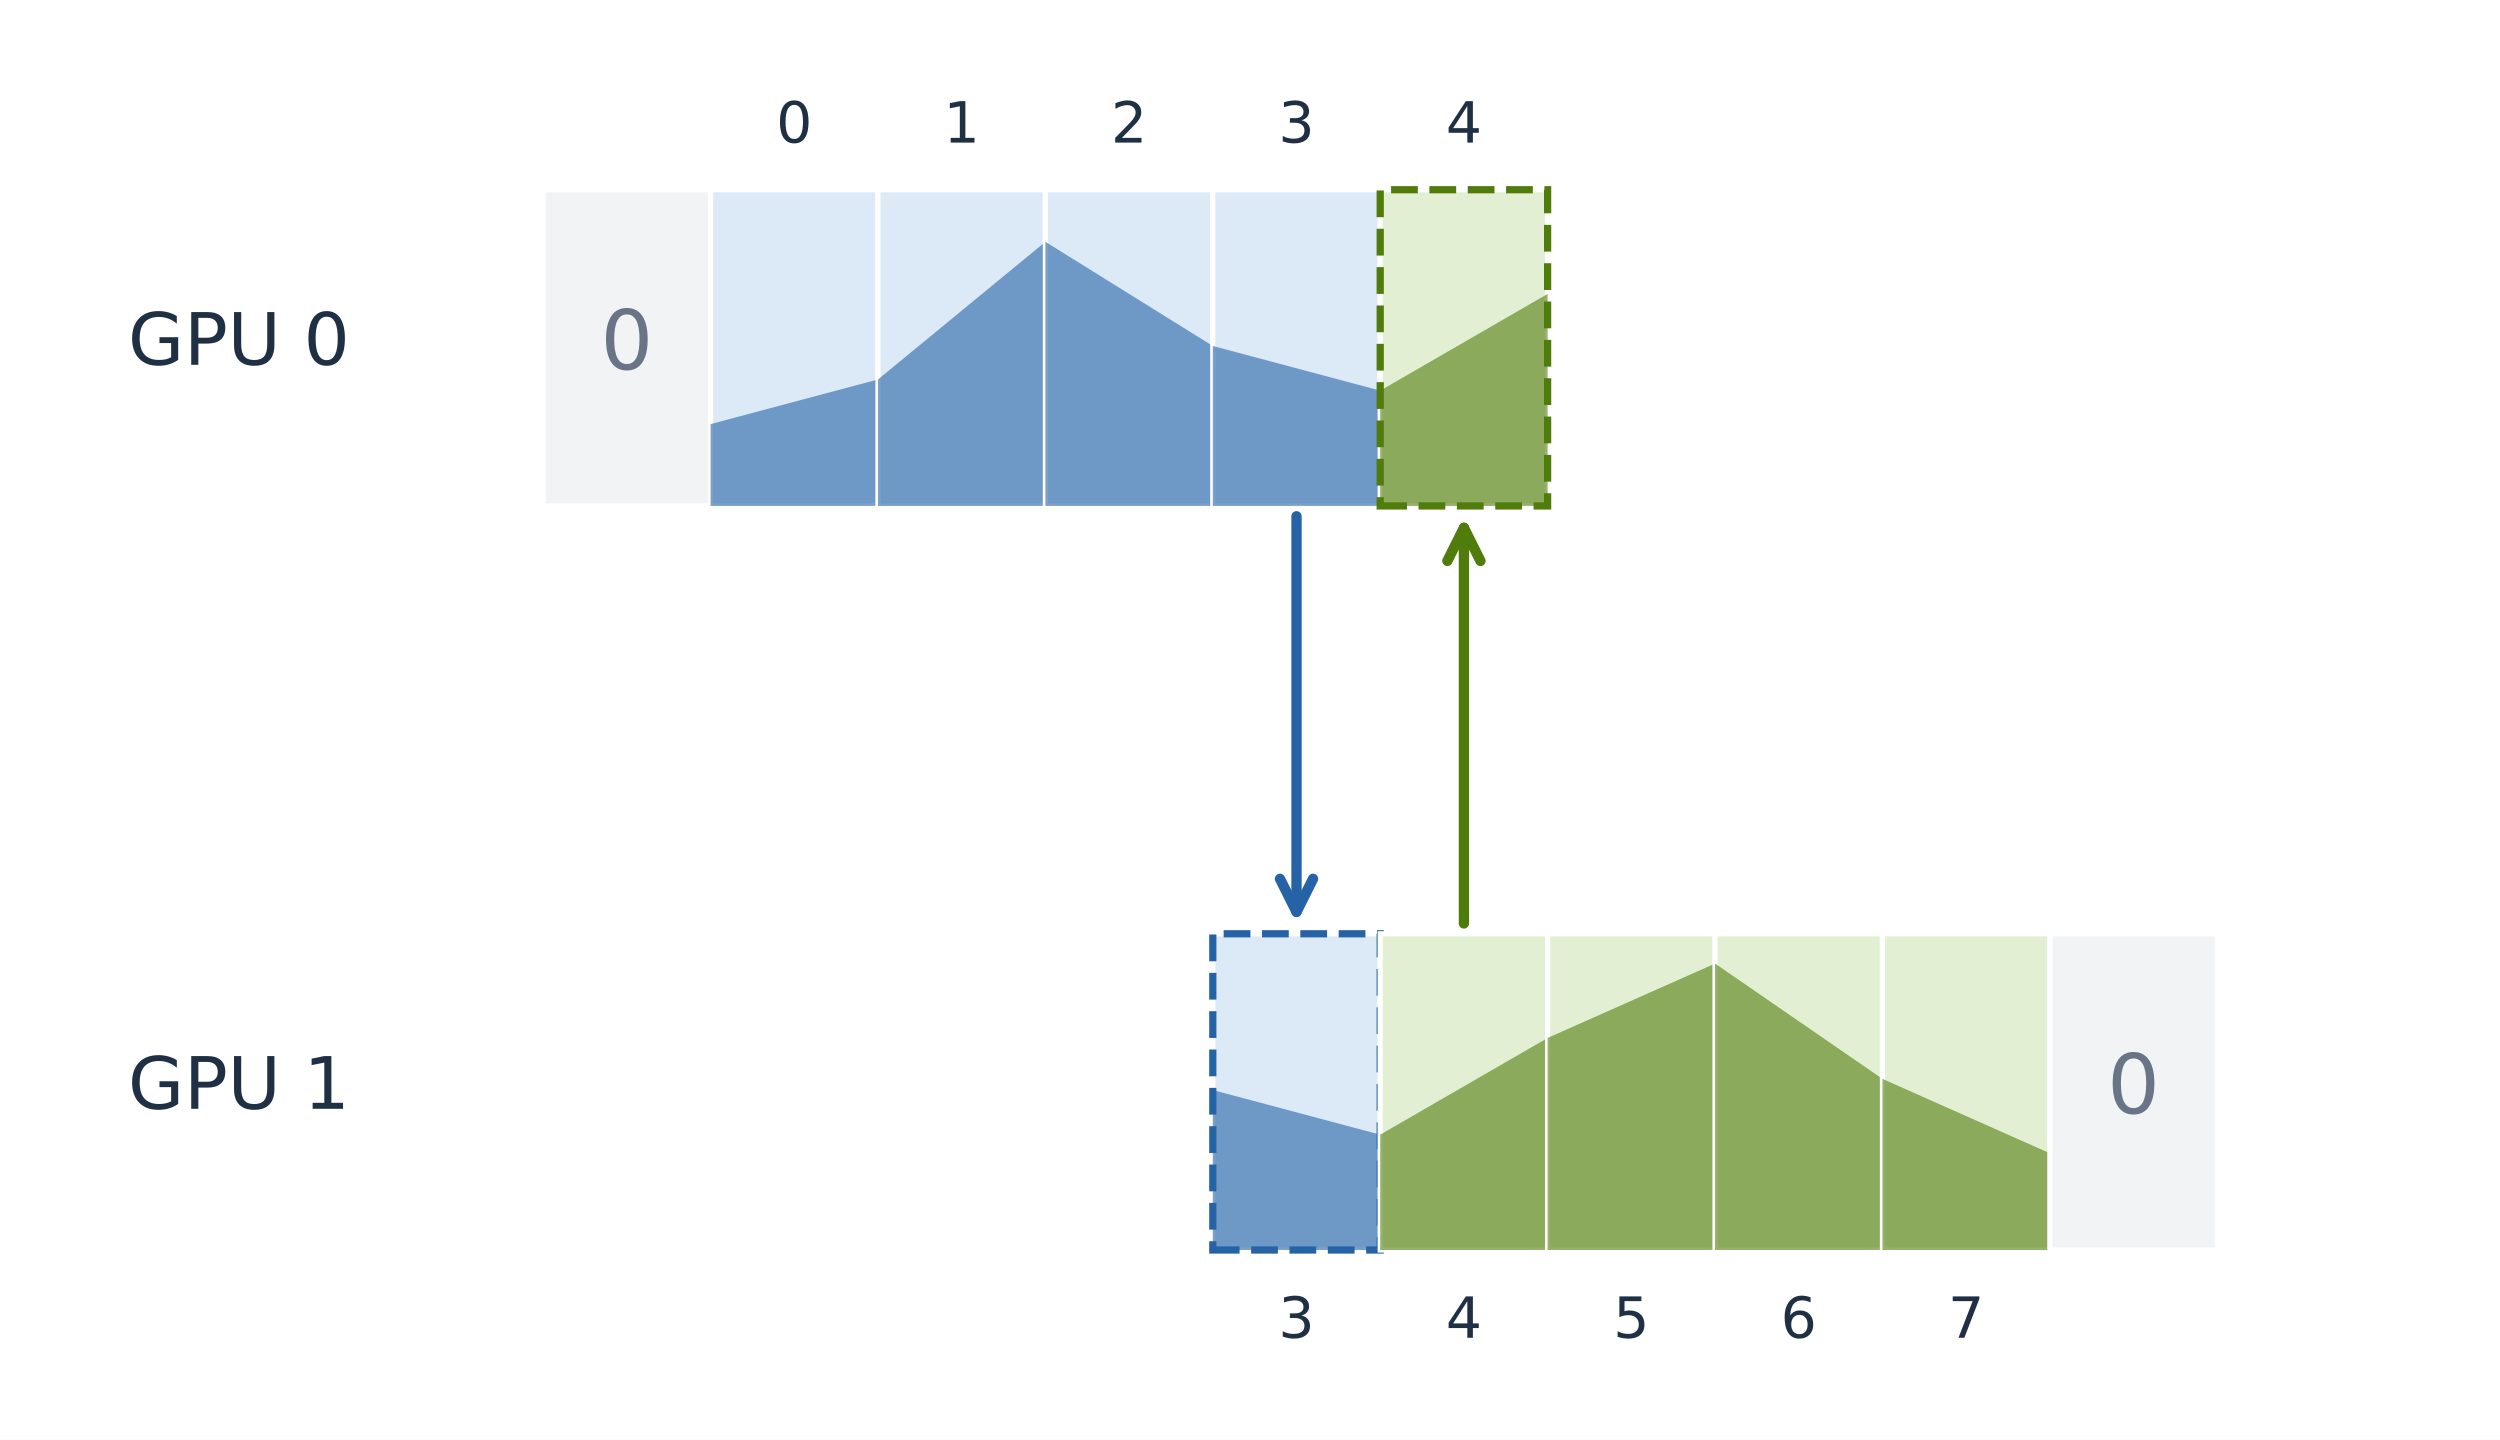
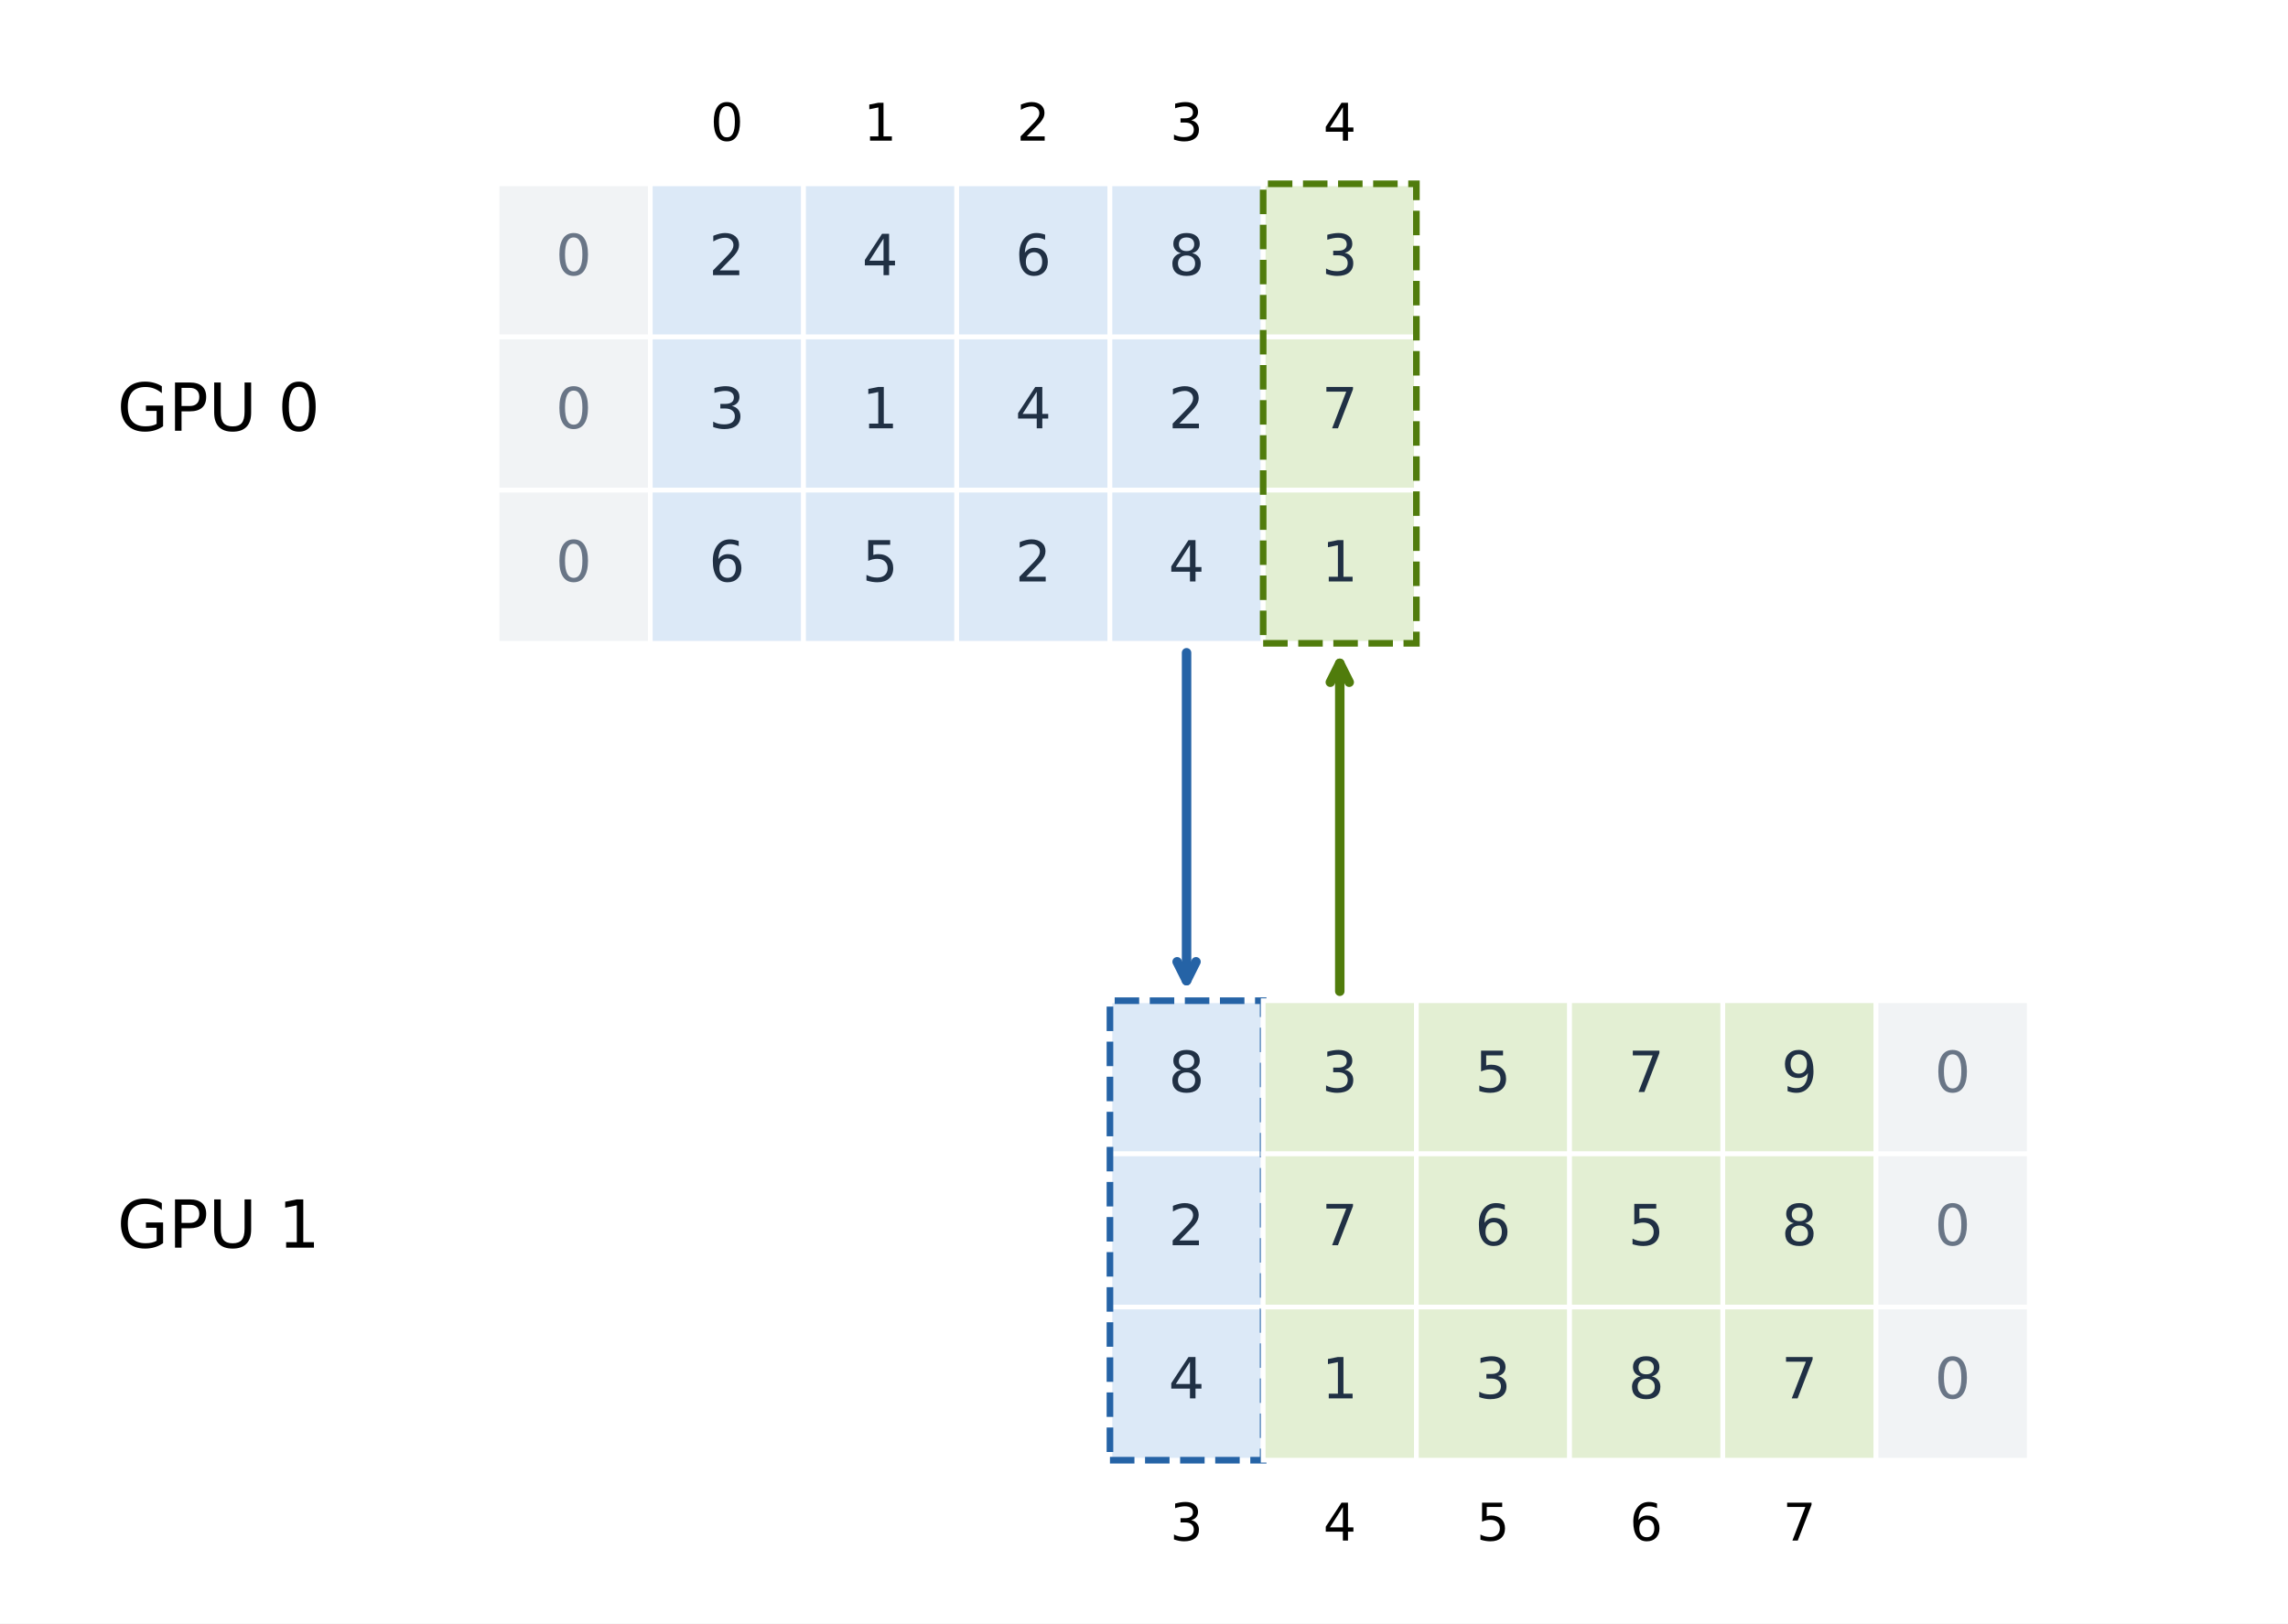
- <svg xmlns="http://www.w3.org/2000/svg" xmlns:xlink="http://www.w3.org/1999/xlink" width="495" viewBox="0 0 483.84 278.64" version="1.1">
+ <svg xmlns="http://www.w3.org/2000/svg" xmlns:xlink="http://www.w3.org/1999/xlink" width="495" viewBox="0 0 483.84 343.44" version="1.1">
  <defs>
    <style type="text/css">*{stroke-linejoin: round; stroke-linecap: butt}</style>
  </defs>
  <g id="figure_1">
    <g id="patch_1">
-       <path d="M 0 278.64 L 483.84 278.64 L 483.84 0 L 0 0 z " style="fill: #ffffff" />
+       <path d="M 0 343.44 L 483.84 343.44 L 483.84 0 L 0 0 z " style="fill: #ffffff" />
    </g>
    <g id="axes_1">
      <g id="patch_2">
-         <path d="M 105.12 97.92 L 137.52 97.92 L 137.52 36.72 L 105.12 36.72 z " clip-path="url(#pc1652c6e4e)" style="fill: #f1f3f5; stroke: #ffffff; stroke-linejoin: miter" />
+         <path d="M 105.12 71.28 L 137.52 71.28 L 137.52 38.88 L 105.12 38.88 z " clip-path="url(#p31d0845652)" style="fill: #f1f3f5; stroke: #ffffff; stroke-linejoin: miter" />
      </g>
      <g id="patch_3">
-         <path d="M 137.52 97.92 L 169.92 97.92 L 169.92 36.72 L 137.52 36.72 z " clip-path="url(#pc1652c6e4e)" style="fill: #dce9f7; stroke: #ffffff; stroke-linejoin: miter" />
-       </g>
-       <g id="FillBetweenPolyCollection_1">
-         <defs>
-           <path id="mc17088dfd6" d="M 137.52 -196.56 L 137.52 -180.72 L 169.92 -180.72 L 169.92 -205.2 L 169.92 -205.2 L 137.52 -196.56 z " />
-         </defs>
-         <g clip-path="url(#pc1652c6e4e)">
-           <use xlink:href="#mc17088dfd6" x="0" y="278.64" style="fill: #2563a6; fill-opacity: 0.6" />
-         </g>
+         <path d="M 105.12 103.68 L 137.52 103.68 L 137.52 71.28 L 105.12 71.28 z " clip-path="url(#p31d0845652)" style="fill: #f1f3f5; stroke: #ffffff; stroke-linejoin: miter" />
      </g>
      <g id="patch_4">
-         <path d="M 169.92 97.92 L 202.32 97.92 L 202.32 36.72 L 169.92 36.72 z " clip-path="url(#pc1652c6e4e)" style="fill: #dce9f7; stroke: #ffffff; stroke-linejoin: miter" />
-       </g>
-       <g id="FillBetweenPolyCollection_2">
-         <defs>
-           <path id="m9bf263fe7a" d="M 169.92 -205.2 L 169.92 -180.72 L 202.32 -180.72 L 202.32 -231.84 L 202.32 -231.84 L 169.92 -205.2 z " />
-         </defs>
-         <g clip-path="url(#pc1652c6e4e)">
-           <use xlink:href="#m9bf263fe7a" x="0" y="278.64" style="fill: #2563a6; fill-opacity: 0.6" />
-         </g>
+         <path d="M 105.12 136.08 L 137.52 136.08 L 137.52 103.68 L 105.12 103.68 z " clip-path="url(#p31d0845652)" style="fill: #f1f3f5; stroke: #ffffff; stroke-linejoin: miter" />
      </g>
      <g id="patch_5">
-         <path d="M 202.32 97.92 L 234.72 97.92 L 234.72 36.72 L 202.32 36.72 z " clip-path="url(#pc1652c6e4e)" style="fill: #dce9f7; stroke: #ffffff; stroke-linejoin: miter" />
-       </g>
-       <g id="FillBetweenPolyCollection_3">
-         <defs>
-           <path id="mcf7d43d53f" d="M 202.32 -231.84 L 202.32 -180.72 L 234.72 -180.72 L 234.72 -211.68 L 234.72 -211.68 L 202.32 -231.84 z " />
-         </defs>
-         <g clip-path="url(#pc1652c6e4e)">
-           <use xlink:href="#mcf7d43d53f" x="0" y="278.64" style="fill: #2563a6; fill-opacity: 0.6" />
-         </g>
+         <path d="M 137.52 71.28 L 169.92 71.28 L 169.92 38.88 L 137.52 38.88 z " clip-path="url(#p31d0845652)" style="fill: #dce9f7; stroke: #ffffff; stroke-linejoin: miter" />
      </g>
      <g id="patch_6">
-         <path d="M 234.72 97.92 L 267.12 97.92 L 267.12 36.72 L 234.72 36.72 z " clip-path="url(#pc1652c6e4e)" style="fill: #dce9f7; stroke: #ffffff; stroke-linejoin: miter" />
-       </g>
-       <g id="FillBetweenPolyCollection_4">
-         <defs>
-           <path id="mec406fb00b" d="M 234.72 -211.68 L 234.72 -180.72 L 267.12 -180.72 L 267.12 -203.04 L 267.12 -203.04 L 234.72 -211.68 z " />
-         </defs>
-         <g clip-path="url(#pc1652c6e4e)">
-           <use xlink:href="#mec406fb00b" x="0" y="278.64" style="fill: #2563a6; fill-opacity: 0.6" />
-         </g>
+         <path d="M 137.52 103.68 L 169.92 103.68 L 169.92 71.28 L 137.52 71.28 z " clip-path="url(#p31d0845652)" style="fill: #dce9f7; stroke: #ffffff; stroke-linejoin: miter" />
      </g>
      <g id="patch_7">
-         <path d="M 267.12 97.92 L 299.52 97.92 L 299.52 36.72 L 267.12 36.72 z " clip-path="url(#pc1652c6e4e)" style="fill: #e3efd3; stroke: #ffffff; stroke-linejoin: miter" />
-       </g>
-       <g id="FillBetweenPolyCollection_5">
-         <defs>
-           <path id="mbbd0c4d629" d="M 267.12 -203.04 L 267.12 -180.72 L 299.52 -180.72 L 299.52 -221.76 L 299.52 -221.76 L 267.12 -203.04 z " />
-         </defs>
-         <g clip-path="url(#pc1652c6e4e)">
-           <use xlink:href="#mbbd0c4d629" x="0" y="278.64" style="fill: #507c0c; fill-opacity: 0.6" />
-         </g>
+         <path d="M 137.52 136.08 L 169.92 136.08 L 169.92 103.68 L 137.52 103.68 z " clip-path="url(#p31d0845652)" style="fill: #dce9f7; stroke: #ffffff; stroke-linejoin: miter" />
      </g>
      <g id="patch_8">
-         <path d="M 267.12 97.92 L 299.52 97.92 L 299.52 36.72 L 267.12 36.72 L 267.12 97.92 z " clip-path="url(#pc1652c6e4e)" style="fill: none; stroke-dasharray: 5.18,2.24; stroke-dashoffset: 0; stroke: #507c0c; stroke-width: 1.4; stroke-linejoin: miter" />
+         <path d="M 169.92 71.28 L 202.32 71.28 L 202.32 38.88 L 169.92 38.88 z " clip-path="url(#p31d0845652)" style="fill: #dce9f7; stroke: #ffffff; stroke-linejoin: miter" />
      </g>
      <g id="patch_9">
-         <path d="M 234.72 241.92 L 267.12 241.92 L 267.12 180.72 L 234.72 180.72 z " clip-path="url(#pc1652c6e4e)" style="fill: #dce9f7; stroke: #ffffff; stroke-linejoin: miter" />
-       </g>
-       <g id="FillBetweenPolyCollection_6">
-         <defs>
-           <path id="m6378f20943" d="M 234.72 -67.68 L 234.72 -36.72 L 267.12 -36.72 L 267.12 -59.04 L 267.12 -59.04 L 234.72 -67.68 z " />
-         </defs>
-         <g clip-path="url(#pc1652c6e4e)">
-           <use xlink:href="#m6378f20943" x="0" y="278.64" style="fill: #2563a6; fill-opacity: 0.6" />
-         </g>
+         <path d="M 169.92 103.68 L 202.32 103.68 L 202.32 71.28 L 169.92 71.28 z " clip-path="url(#p31d0845652)" style="fill: #dce9f7; stroke: #ffffff; stroke-linejoin: miter" />
      </g>
      <g id="patch_10">
-         <path d="M 234.72 241.92 L 267.12 241.92 L 267.12 180.72 L 234.72 180.72 L 234.72 241.92 z " clip-path="url(#pc1652c6e4e)" style="fill: none; stroke-dasharray: 5.18,2.24; stroke-dashoffset: 0; stroke: #2563a6; stroke-width: 1.4; stroke-linejoin: miter" />
+         <path d="M 169.92 136.08 L 202.32 136.08 L 202.32 103.68 L 169.92 103.68 z " clip-path="url(#p31d0845652)" style="fill: #dce9f7; stroke: #ffffff; stroke-linejoin: miter" />
      </g>
      <g id="patch_11">
-         <path d="M 267.12 241.92 L 299.52 241.92 L 299.52 180.72 L 267.12 180.72 z " clip-path="url(#pc1652c6e4e)" style="fill: #e3efd3; stroke: #ffffff; stroke-linejoin: miter" />
-       </g>
-       <g id="FillBetweenPolyCollection_7">
-         <defs>
-           <path id="m5789b05123" d="M 267.12 -59.04 L 267.12 -36.72 L 299.52 -36.72 L 299.52 -77.76 L 299.52 -77.76 L 267.12 -59.04 z " />
-         </defs>
-         <g clip-path="url(#pc1652c6e4e)">
-           <use xlink:href="#m5789b05123" x="0" y="278.64" style="fill: #507c0c; fill-opacity: 0.6" />
-         </g>
+         <path d="M 202.32 71.28 L 234.72 71.28 L 234.72 38.88 L 202.32 38.88 z " clip-path="url(#p31d0845652)" style="fill: #dce9f7; stroke: #ffffff; stroke-linejoin: miter" />
      </g>
      <g id="patch_12">
-         <path d="M 299.52 241.92 L 331.92 241.92 L 331.92 180.72 L 299.52 180.72 z " clip-path="url(#pc1652c6e4e)" style="fill: #e3efd3; stroke: #ffffff; stroke-linejoin: miter" />
-       </g>
-       <g id="FillBetweenPolyCollection_8">
-         <defs>
-           <path id="m3cd63c50ca" d="M 299.52 -77.76 L 299.52 -36.72 L 331.92 -36.72 L 331.92 -92.16 L 331.92 -92.16 L 299.52 -77.76 z " />
-         </defs>
-         <g clip-path="url(#pc1652c6e4e)">
-           <use xlink:href="#m3cd63c50ca" x="0" y="278.64" style="fill: #507c0c; fill-opacity: 0.6" />
-         </g>
+         <path d="M 202.32 103.68 L 234.72 103.68 L 234.72 71.28 L 202.32 71.28 z " clip-path="url(#p31d0845652)" style="fill: #dce9f7; stroke: #ffffff; stroke-linejoin: miter" />
      </g>
      <g id="patch_13">
-         <path d="M 331.92 241.92 L 364.32 241.92 L 364.32 180.72 L 331.92 180.72 z " clip-path="url(#pc1652c6e4e)" style="fill: #e3efd3; stroke: #ffffff; stroke-linejoin: miter" />
-       </g>
-       <g id="FillBetweenPolyCollection_9">
-         <defs>
-           <path id="m4f4e1abf71" d="M 331.92 -92.16 L 331.92 -36.72 L 364.32 -36.72 L 364.32 -69.84 L 364.32 -69.84 L 331.92 -92.16 z " />
-         </defs>
-         <g clip-path="url(#pc1652c6e4e)">
-           <use xlink:href="#m4f4e1abf71" x="0" y="278.64" style="fill: #507c0c; fill-opacity: 0.6" />
-         </g>
+         <path d="M 202.32 136.08 L 234.72 136.08 L 234.72 103.68 L 202.32 103.68 z " clip-path="url(#p31d0845652)" style="fill: #dce9f7; stroke: #ffffff; stroke-linejoin: miter" />
      </g>
      <g id="patch_14">
-         <path d="M 364.32 241.92 L 396.72 241.92 L 396.72 180.72 L 364.32 180.72 z " clip-path="url(#pc1652c6e4e)" style="fill: #e3efd3; stroke: #ffffff; stroke-linejoin: miter" />
-       </g>
-       <g id="FillBetweenPolyCollection_10">
-         <defs>
-           <path id="mbab15f9b78" d="M 364.32 -69.84 L 364.32 -36.72 L 396.72 -36.72 L 396.72 -55.44 L 396.72 -55.44 L 364.32 -69.84 z " />
-         </defs>
-         <g clip-path="url(#pc1652c6e4e)">
-           <use xlink:href="#mbab15f9b78" x="0" y="278.64" style="fill: #507c0c; fill-opacity: 0.6" />
-         </g>
+         <path d="M 234.72 71.28 L 267.12 71.28 L 267.12 38.88 L 234.72 38.88 z " clip-path="url(#p31d0845652)" style="fill: #dce9f7; stroke: #ffffff; stroke-linejoin: miter" />
      </g>
      <g id="patch_15">
-         <path d="M 396.72 241.92 L 429.12 241.92 L 429.12 180.72 L 396.72 180.72 z " clip-path="url(#pc1652c6e4e)" style="fill: #f1f3f5; stroke: #ffffff; stroke-linejoin: miter" />
+         <path d="M 234.72 103.68 L 267.12 103.68 L 267.12 71.28 L 234.72 71.28 z " clip-path="url(#p31d0845652)" style="fill: #dce9f7; stroke: #ffffff; stroke-linejoin: miter" />
+       </g>
+       <g id="patch_16">
+         <path d="M 234.72 136.08 L 267.12 136.08 L 267.12 103.68 L 234.72 103.68 z " clip-path="url(#p31d0845652)" style="fill: #dce9f7; stroke: #ffffff; stroke-linejoin: miter" />
+       </g>
+       <g id="patch_17">
+         <path d="M 267.12 71.28 L 299.52 71.28 L 299.52 38.88 L 267.12 38.88 z " clip-path="url(#p31d0845652)" style="fill: #e3efd3; stroke: #ffffff; stroke-linejoin: miter" />
+       </g>
+       <g id="patch_18">
+         <path d="M 267.12 103.68 L 299.52 103.68 L 299.52 71.28 L 267.12 71.28 z " clip-path="url(#p31d0845652)" style="fill: #e3efd3; stroke: #ffffff; stroke-linejoin: miter" />
+       </g>
+       <g id="patch_19">
+         <path d="M 267.12 136.08 L 299.52 136.08 L 299.52 103.68 L 267.12 103.68 z " clip-path="url(#p31d0845652)" style="fill: #e3efd3; stroke: #ffffff; stroke-linejoin: miter" />
+       </g>
+       <g id="patch_20">
+         <path d="M 267.12 136.08 L 299.52 136.08 L 299.52 38.88 L 267.12 38.88 L 267.12 136.08 z " clip-path="url(#p31d0845652)" style="fill: none; stroke-dasharray: 5.18,2.24; stroke-dashoffset: 0; stroke: #507c0c; stroke-width: 1.4; stroke-linejoin: miter" />
+       </g>
+       <g id="patch_21">
+         <path d="M 234.72 244.08 L 267.12 244.08 L 267.12 211.68 L 234.72 211.68 z " clip-path="url(#p31d0845652)" style="fill: #dce9f7; stroke: #ffffff; stroke-linejoin: miter" />
+       </g>
+       <g id="patch_22">
+         <path d="M 234.72 276.48 L 267.12 276.48 L 267.12 244.08 L 234.72 244.08 z " clip-path="url(#p31d0845652)" style="fill: #dce9f7; stroke: #ffffff; stroke-linejoin: miter" />
+       </g>
+       <g id="patch_23">
+         <path d="M 234.72 308.88 L 267.12 308.88 L 267.12 276.48 L 234.72 276.48 z " clip-path="url(#p31d0845652)" style="fill: #dce9f7; stroke: #ffffff; stroke-linejoin: miter" />
+       </g>
+       <g id="patch_24">
+         <path d="M 234.72 308.88 L 267.12 308.88 L 267.12 211.68 L 234.72 211.68 L 234.72 308.88 z " clip-path="url(#p31d0845652)" style="fill: none; stroke-dasharray: 5.18,2.24; stroke-dashoffset: 0; stroke: #2563a6; stroke-width: 1.4; stroke-linejoin: miter" />
+       </g>
+       <g id="patch_25">
+         <path d="M 267.12 244.08 L 299.52 244.08 L 299.52 211.68 L 267.12 211.68 z " clip-path="url(#p31d0845652)" style="fill: #e3efd3; stroke: #ffffff; stroke-linejoin: miter" />
+       </g>
+       <g id="patch_26">
+         <path d="M 267.12 276.48 L 299.52 276.48 L 299.52 244.08 L 267.12 244.08 z " clip-path="url(#p31d0845652)" style="fill: #e3efd3; stroke: #ffffff; stroke-linejoin: miter" />
+       </g>
+       <g id="patch_27">
+         <path d="M 267.12 308.88 L 299.52 308.88 L 299.52 276.48 L 267.12 276.48 z " clip-path="url(#p31d0845652)" style="fill: #e3efd3; stroke: #ffffff; stroke-linejoin: miter" />
+       </g>
+       <g id="patch_28">
+         <path d="M 299.52 244.08 L 331.92 244.08 L 331.92 211.68 L 299.52 211.68 z " clip-path="url(#p31d0845652)" style="fill: #e3efd3; stroke: #ffffff; stroke-linejoin: miter" />
+       </g>
+       <g id="patch_29">
+         <path d="M 299.52 276.48 L 331.92 276.48 L 331.92 244.08 L 299.52 244.08 z " clip-path="url(#p31d0845652)" style="fill: #e3efd3; stroke: #ffffff; stroke-linejoin: miter" />
+       </g>
+       <g id="patch_30">
+         <path d="M 299.52 308.88 L 331.92 308.88 L 331.92 276.48 L 299.52 276.48 z " clip-path="url(#p31d0845652)" style="fill: #e3efd3; stroke: #ffffff; stroke-linejoin: miter" />
+       </g>
+       <g id="patch_31">
+         <path d="M 331.92 244.08 L 364.32 244.08 L 364.32 211.68 L 331.92 211.68 z " clip-path="url(#p31d0845652)" style="fill: #e3efd3; stroke: #ffffff; stroke-linejoin: miter" />
+       </g>
+       <g id="patch_32">
+         <path d="M 331.92 276.48 L 364.32 276.48 L 364.32 244.08 L 331.92 244.08 z " clip-path="url(#p31d0845652)" style="fill: #e3efd3; stroke: #ffffff; stroke-linejoin: miter" />
+       </g>
+       <g id="patch_33">
+         <path d="M 331.92 308.88 L 364.32 308.88 L 364.32 276.48 L 331.92 276.48 z " clip-path="url(#p31d0845652)" style="fill: #e3efd3; stroke: #ffffff; stroke-linejoin: miter" />
+       </g>
+       <g id="patch_34">
+         <path d="M 364.32 244.08 L 396.72 244.08 L 396.72 211.68 L 364.32 211.68 z " clip-path="url(#p31d0845652)" style="fill: #e3efd3; stroke: #ffffff; stroke-linejoin: miter" />
+       </g>
+       <g id="patch_35">
+         <path d="M 364.32 276.48 L 396.72 276.48 L 396.72 244.08 L 364.32 244.08 z " clip-path="url(#p31d0845652)" style="fill: #e3efd3; stroke: #ffffff; stroke-linejoin: miter" />
+       </g>
+       <g id="patch_36">
+         <path d="M 364.32 308.88 L 396.72 308.88 L 396.72 276.48 L 364.32 276.48 z " clip-path="url(#p31d0845652)" style="fill: #e3efd3; stroke: #ffffff; stroke-linejoin: miter" />
+       </g>
+       <g id="patch_37">
+         <path d="M 396.72 244.08 L 429.12 244.08 L 429.12 211.68 L 396.72 211.68 z " clip-path="url(#p31d0845652)" style="fill: #f1f3f5; stroke: #ffffff; stroke-linejoin: miter" />
+       </g>
+       <g id="patch_38">
+         <path d="M 396.72 276.48 L 429.12 276.48 L 429.12 244.08 L 396.72 244.08 z " clip-path="url(#p31d0845652)" style="fill: #f1f3f5; stroke: #ffffff; stroke-linejoin: miter" />
+       </g>
+       <g id="patch_39">
+         <path d="M 396.72 308.88 L 429.12 308.88 L 429.12 276.48 L 396.72 276.48 z " clip-path="url(#p31d0845652)" style="fill: #f1f3f5; stroke: #ffffff; stroke-linejoin: miter" />
      </g>
      <g id="text_1">
-         <g style="fill: #203044" transform="translate(24.7875 70.59672) scale(0.14 -0.14)">
+         <g transform="translate(24.7875 91.11672) scale(0.14 -0.14)">
          <defs>
            <path id="DejaVuSans-2a" d="M 3809 666 L 3809 1919 L 2778 1919 L 2778 2438 L 4434 2438 L 4434 434 Q 4069 175 3628 42 Q 3188 -91 2688 -91 Q 1594 -91 976 548 Q 359 1188 359 2328 Q 359 3472 976 4111 Q 1594 4750 2688 4750 Q 3144 4750 3555 4637 Q 3966 4525 4313 4306 L 4313 3634 Q 3963 3931 3569 4081 Q 3175 4231 2741 4231 Q 1884 4231 1454 3753 Q 1025 3275 1025 2328 Q 1025 1384 1454 906 Q 1884 428 2741 428 Q 3075 428 3337 486 Q 3600 544 3809 666 z " transform="scale(0.015625)" />
            <path id="DejaVuSans-33" d="M 1259 4147 L 1259 2394 L 2053 2394 Q 2494 2394 2734 2622 Q 2975 2850 2975 3272 Q 2975 3691 2734 3919 Q 2494 4147 2053 4147 L 1259 4147 z M 628 4666 L 2053 4666 Q 2838 4666 3239 4311 Q 3641 3956 3641 3272 Q 3641 2581 3239 2228 Q 2838 1875 2053 1875 L 1259 1875 L 1259 0 L 628 0 L 628 4666 z " transform="scale(0.015625)" />
            <path id="DejaVuSans-38" d="M 556 4666 L 1191 4666 L 1191 1831 Q 1191 1081 1462 751 Q 1734 422 2344 422 Q 2950 422 3222 751 Q 3494 1081 3494 1831 L 3494 4666 L 4128 4666 L 4128 1753 Q 4128 841 3676 375 Q 3225 -91 2344 -91 Q 1459 -91 1007 375 Q 556 841 556 1753 L 556 4666 z " transform="scale(0.015625)" />
            <path id="DejaVuSans-3" transform="scale(0.015625)" />
            <path id="DejaVuSans-13" d="M 2034 4250 Q 1547 4250 1301 3770 Q 1056 3291 1056 2328 Q 1056 1369 1301 889 Q 1547 409 2034 409 Q 2525 409 2770 889 Q 3016 1369 3016 2328 Q 3016 3291 2770 3770 Q 2525 4250 2034 4250 z M 2034 4750 Q 2819 4750 3233 4129 Q 3647 3509 3647 2328 Q 3647 1150 3233 529 Q 2819 -91 2034 -91 Q 1250 -91 836 529 Q 422 1150 422 2328 Q 422 3509 836 4129 Q 1250 4750 2034 4750 z " transform="scale(0.015625)" />
          </defs>
          <use xlink:href="#DejaVuSans-2a" />
          <use xlink:href="#DejaVuSans-33" transform="translate(77.48438 0)" />
          <use xlink:href="#DejaVuSans-38" transform="translate(137.7812 0)" />
          <use xlink:href="#DejaVuSans-3" transform="translate(210.9688 0)" />
          <use xlink:href="#DejaVuSans-13" transform="translate(242.75 0)" />
        </g>
      </g>
      <g id="text_2">
-         <g style="fill: #697586" transform="translate(116.23 71.47625) scale(0.16 -0.16)">
+         <g style="fill: #697586" transform="translate(117.5025 58.19719) scale(0.12 -0.12)">
          <use xlink:href="#DejaVuSans-13" />
        </g>
      </g>
      <g id="text_3">
-         <g style="fill: #203044" transform="translate(150.2206 27.59742) scale(0.11 -0.11)">
+         <g style="fill: #697586" transform="translate(117.5025 90.59719) scale(0.12 -0.12)">
          <use xlink:href="#DejaVuSans-13" />
        </g>
      </g>
      <g id="text_4">
-         <g style="fill: #203044" transform="translate(182.6206 27.59742) scale(0.11 -0.11)">
+         <g style="fill: #697586" transform="translate(117.5025 122.9972) scale(0.12 -0.12)">
+           <use xlink:href="#DejaVuSans-13" />
+         </g>
+       </g>
+       <g id="text_5">
+         <g style="fill: #203044" transform="translate(149.9025 58.19719) scale(0.12 -0.12)">
+           <defs>
+             <path id="DejaVuSans-15" d="M 1228 531 L 3431 531 L 3431 0 L 469 0 L 469 531 Q 828 903 1448 1529 Q 2069 2156 2228 2338 Q 2531 2678 2651 2914 Q 2772 3150 2772 3378 Q 2772 3750 2511 3984 Q 2250 4219 1831 4219 Q 1534 4219 1204 4116 Q 875 4013 500 3803 L 500 4441 Q 881 4594 1212 4672 Q 1544 4750 1819 4750 Q 2544 4750 2975 4387 Q 3406 4025 3406 3419 Q 3406 3131 3298 2873 Q 3191 2616 2906 2266 Q 2828 2175 2409 1742 Q 1991 1309 1228 531 z " transform="scale(0.015625)" />
+           </defs>
+           <use xlink:href="#DejaVuSans-15" />
+         </g>
+       </g>
+       <g id="text_6">
+         <g style="fill: #203044" transform="translate(149.9025 90.59719) scale(0.12 -0.12)">
+           <defs>
+             <path id="DejaVuSans-16" d="M 2597 2516 Q 3050 2419 3304 2112 Q 3559 1806 3559 1356 Q 3559 666 3084 287 Q 2609 -91 1734 -91 Q 1441 -91 1130 -33 Q 819 25 488 141 L 488 750 Q 750 597 1062 519 Q 1375 441 1716 441 Q 2309 441 2620 675 Q 2931 909 2931 1356 Q 2931 1769 2642 2001 Q 2353 2234 1838 2234 L 1294 2234 L 1294 2753 L 1863 2753 Q 2328 2753 2575 2939 Q 2822 3125 2822 3475 Q 2822 3834 2567 4026 Q 2313 4219 1838 4219 Q 1578 4219 1281 4162 Q 984 4106 628 3988 L 628 4550 Q 988 4650 1302 4700 Q 1616 4750 1894 4750 Q 2613 4750 3031 4423 Q 3450 4097 3450 3541 Q 3450 3153 3228 2886 Q 3006 2619 2597 2516 z " transform="scale(0.015625)" />
+           </defs>
+           <use xlink:href="#DejaVuSans-16" />
+         </g>
+       </g>
+       <g id="text_7">
+         <g style="fill: #203044" transform="translate(149.9025 122.9972) scale(0.12 -0.12)">
+           <defs>
+             <path id="DejaVuSans-19" d="M 2113 2584 Q 1688 2584 1439 2293 Q 1191 2003 1191 1497 Q 1191 994 1439 701 Q 1688 409 2113 409 Q 2538 409 2786 701 Q 3034 994 3034 1497 Q 3034 2003 2786 2293 Q 2538 2584 2113 2584 z M 3366 4563 L 3366 3988 Q 3128 4100 2886 4159 Q 2644 4219 2406 4219 Q 1781 4219 1451 3797 Q 1122 3375 1075 2522 Q 1259 2794 1537 2939 Q 1816 3084 2150 3084 Q 2853 3084 3261 2657 Q 3669 2231 3669 1497 Q 3669 778 3244 343 Q 2819 -91 2113 -91 Q 1303 -91 875 529 Q 447 1150 447 2328 Q 447 3434 972 4092 Q 1497 4750 2381 4750 Q 2619 4750 2861 4703 Q 3103 4656 3366 4563 z " transform="scale(0.015625)" />
+           </defs>
+           <use xlink:href="#DejaVuSans-19" />
+         </g>
+       </g>
+       <g id="text_8">
+         <g transform="translate(150.2206 29.75742) scale(0.11 -0.11)">
+           <use xlink:href="#DejaVuSans-13" />
+         </g>
+       </g>
+       <g id="text_9">
+         <g style="fill: #203044" transform="translate(182.3025 58.19719) scale(0.12 -0.12)">
+           <defs>
+             <path id="DejaVuSans-17" d="M 2419 4116 L 825 1625 L 2419 1625 L 2419 4116 z M 2253 4666 L 3047 4666 L 3047 1625 L 3713 1625 L 3713 1100 L 3047 1100 L 3047 0 L 2419 0 L 2419 1100 L 313 1100 L 313 1709 L 2253 4666 z " transform="scale(0.015625)" />
+           </defs>
+           <use xlink:href="#DejaVuSans-17" />
+         </g>
+       </g>
+       <g id="text_10">
+         <g style="fill: #203044" transform="translate(182.3025 90.59719) scale(0.12 -0.12)">
          <defs>
            <path id="DejaVuSans-14" d="M 794 531 L 1825 531 L 1825 4091 L 703 3866 L 703 4441 L 1819 4666 L 2450 4666 L 2450 531 L 3481 531 L 3481 0 L 794 0 L 794 531 z " transform="scale(0.015625)" />
          </defs>
          <use xlink:href="#DejaVuSans-14" />
        </g>
      </g>
-       <g id="text_5">
-         <g style="fill: #203044" transform="translate(215.0206 27.59742) scale(0.11 -0.11)">
-           <defs>
-             <path id="DejaVuSans-15" d="M 1228 531 L 3431 531 L 3431 0 L 469 0 L 469 531 Q 828 903 1448 1529 Q 2069 2156 2228 2338 Q 2531 2678 2651 2914 Q 2772 3150 2772 3378 Q 2772 3750 2511 3984 Q 2250 4219 1831 4219 Q 1534 4219 1204 4116 Q 875 4013 500 3803 L 500 4441 Q 881 4594 1212 4672 Q 1544 4750 1819 4750 Q 2544 4750 2975 4387 Q 3406 4025 3406 3419 Q 3406 3131 3298 2873 Q 3191 2616 2906 2266 Q 2828 2175 2409 1742 Q 1991 1309 1228 531 z " transform="scale(0.015625)" />
-           </defs>
+       <g id="text_11">
+         <g style="fill: #203044" transform="translate(182.3025 122.9972) scale(0.12 -0.12)">
+           <defs>
+             <path id="DejaVuSans-18" d="M 691 4666 L 3169 4666 L 3169 4134 L 1269 4134 L 1269 2991 Q 1406 3038 1543 3061 Q 1681 3084 1819 3084 Q 2600 3084 3056 2656 Q 3513 2228 3513 1497 Q 3513 744 3044 326 Q 2575 -91 1722 -91 Q 1428 -91 1123 -41 Q 819 9 494 109 L 494 744 Q 775 591 1075 516 Q 1375 441 1709 441 Q 2250 441 2565 725 Q 2881 1009 2881 1497 Q 2881 1984 2565 2268 Q 2250 2553 1709 2553 Q 1456 2553 1204 2497 Q 953 2441 691 2322 L 691 4666 z " transform="scale(0.015625)" />
+           </defs>
+           <use xlink:href="#DejaVuSans-18" />
+         </g>
+       </g>
+       <g id="text_12">
+         <g transform="translate(182.6206 29.75742) scale(0.11 -0.11)">
+           <use xlink:href="#DejaVuSans-14" />
+         </g>
+       </g>
+       <g id="text_13">
+         <g style="fill: #203044" transform="translate(214.7025 58.19719) scale(0.12 -0.12)">
+           <use xlink:href="#DejaVuSans-19" />
+         </g>
+       </g>
+       <g id="text_14">
+         <g style="fill: #203044" transform="translate(214.7025 90.59719) scale(0.12 -0.12)">
+           <use xlink:href="#DejaVuSans-17" />
+         </g>
+       </g>
+       <g id="text_15">
+         <g style="fill: #203044" transform="translate(214.7025 122.9972) scale(0.12 -0.12)">
          <use xlink:href="#DejaVuSans-15" />
        </g>
      </g>
-       <g id="text_6">
-         <g style="fill: #203044" transform="translate(247.4206 27.59742) scale(0.11 -0.11)">
-           <defs>
-             <path id="DejaVuSans-16" d="M 2597 2516 Q 3050 2419 3304 2112 Q 3559 1806 3559 1356 Q 3559 666 3084 287 Q 2609 -91 1734 -91 Q 1441 -91 1130 -33 Q 819 25 488 141 L 488 750 Q 750 597 1062 519 Q 1375 441 1716 441 Q 2309 441 2620 675 Q 2931 909 2931 1356 Q 2931 1769 2642 2001 Q 2353 2234 1838 2234 L 1294 2234 L 1294 2753 L 1863 2753 Q 2328 2753 2575 2939 Q 2822 3125 2822 3475 Q 2822 3834 2567 4026 Q 2313 4219 1838 4219 Q 1578 4219 1281 4162 Q 984 4106 628 3988 L 628 4550 Q 988 4650 1302 4700 Q 1616 4750 1894 4750 Q 2613 4750 3031 4423 Q 3450 4097 3450 3541 Q 3450 3153 3228 2886 Q 3006 2619 2597 2516 z " transform="scale(0.015625)" />
-           </defs>
-           <use xlink:href="#DejaVuSans-16" />
-         </g>
-       </g>
-       <g id="text_7">
-         <g style="fill: #203044" transform="translate(279.8206 27.59742) scale(0.11 -0.11)">
-           <defs>
-             <path id="DejaVuSans-17" d="M 2419 4116 L 825 1625 L 2419 1625 L 2419 4116 z M 2253 4666 L 3047 4666 L 3047 1625 L 3713 1625 L 3713 1100 L 3047 1100 L 3047 0 L 2419 0 L 2419 1100 L 313 1100 L 313 1709 L 2253 4666 z " transform="scale(0.015625)" />
-           </defs>
-           <use xlink:href="#DejaVuSans-17" />
-         </g>
-       </g>
-       <g id="text_8">
-         <g style="fill: #203044" transform="translate(24.7875 214.5967) scale(0.14 -0.14)">
+       <g id="text_16">
+         <g transform="translate(215.0206 29.75742) scale(0.11 -0.11)">
+           <use xlink:href="#DejaVuSans-15" />
+         </g>
+       </g>
+       <g id="text_17">
+         <g style="fill: #203044" transform="translate(247.1025 58.19719) scale(0.12 -0.12)">
+           <defs>
+             <path id="DejaVuSans-1b" d="M 2034 2216 Q 1584 2216 1326 1975 Q 1069 1734 1069 1313 Q 1069 891 1326 650 Q 1584 409 2034 409 Q 2484 409 2743 651 Q 3003 894 3003 1313 Q 3003 1734 2745 1975 Q 2488 2216 2034 2216 z M 1403 2484 Q 997 2584 770 2862 Q 544 3141 544 3541 Q 544 4100 942 4425 Q 1341 4750 2034 4750 Q 2731 4750 3128 4425 Q 3525 4100 3525 3541 Q 3525 3141 3298 2862 Q 3072 2584 2669 2484 Q 3125 2378 3379 2068 Q 3634 1759 3634 1313 Q 3634 634 3220 271 Q 2806 -91 2034 -91 Q 1263 -91 848 271 Q 434 634 434 1313 Q 434 1759 690 2068 Q 947 2378 1403 2484 z M 1172 3481 Q 1172 3119 1398 2916 Q 1625 2713 2034 2713 Q 2441 2713 2670 2916 Q 2900 3119 2900 3481 Q 2900 3844 2670 4047 Q 2441 4250 2034 4250 Q 1625 4250 1398 4047 Q 1172 3844 1172 3481 z " transform="scale(0.015625)" />
+           </defs>
+           <use xlink:href="#DejaVuSans-1b" />
+         </g>
+       </g>
+       <g id="text_18">
+         <g style="fill: #203044" transform="translate(247.1025 90.59719) scale(0.12 -0.12)">
+           <use xlink:href="#DejaVuSans-15" />
+         </g>
+       </g>
+       <g id="text_19">
+         <g style="fill: #203044" transform="translate(247.1025 122.9972) scale(0.12 -0.12)">
+           <use xlink:href="#DejaVuSans-17" />
+         </g>
+       </g>
+       <g id="text_20">
+         <g transform="translate(247.4206 29.75742) scale(0.11 -0.11)">
+           <use xlink:href="#DejaVuSans-16" />
+         </g>
+       </g>
+       <g id="text_21">
+         <g style="fill: #203044" transform="translate(279.5025 58.19719) scale(0.12 -0.12)">
+           <use xlink:href="#DejaVuSans-16" />
+         </g>
+       </g>
+       <g id="text_22">
+         <g style="fill: #203044" transform="translate(279.5025 90.59719) scale(0.12 -0.12)">
+           <defs>
+             <path id="DejaVuSans-1a" d="M 525 4666 L 3525 4666 L 3525 4397 L 1831 0 L 1172 0 L 2766 4134 L 525 4134 L 525 4666 z " transform="scale(0.015625)" />
+           </defs>
+           <use xlink:href="#DejaVuSans-1a" />
+         </g>
+       </g>
+       <g id="text_23">
+         <g style="fill: #203044" transform="translate(279.5025 122.9972) scale(0.12 -0.12)">
+           <use xlink:href="#DejaVuSans-14" />
+         </g>
+       </g>
+       <g id="text_24">
+         <g transform="translate(279.8206 29.75742) scale(0.11 -0.11)">
+           <use xlink:href="#DejaVuSans-17" />
+         </g>
+       </g>
+       <g id="text_25">
+         <g transform="translate(24.7875 263.9167) scale(0.14 -0.14)">
          <use xlink:href="#DejaVuSans-2a" />
          <use xlink:href="#DejaVuSans-33" transform="translate(77.48438 0)" />
          <use xlink:href="#DejaVuSans-38" transform="translate(137.7812 0)" />
          <use xlink:href="#DejaVuSans-3" transform="translate(210.9688 0)" />
          <use xlink:href="#DejaVuSans-14" transform="translate(242.75 0)" />
        </g>
      </g>
-       <g id="text_9">
-         <g style="fill: #203044" transform="translate(247.4206 258.9174) scale(0.11 -0.11)">
-           <use xlink:href="#DejaVuSans-16" />
-         </g>
-       </g>
-       <g id="text_10">
-         <g style="fill: #203044" transform="translate(279.8206 258.9174) scale(0.11 -0.11)">
-           <use xlink:href="#DejaVuSans-17" />
-         </g>
-       </g>
-       <g id="text_11">
-         <g style="fill: #203044" transform="translate(312.2206 258.9174) scale(0.11 -0.11)">
-           <defs>
-             <path id="DejaVuSans-18" d="M 691 4666 L 3169 4666 L 3169 4134 L 1269 4134 L 1269 2991 Q 1406 3038 1543 3061 Q 1681 3084 1819 3084 Q 2600 3084 3056 2656 Q 3513 2228 3513 1497 Q 3513 744 3044 326 Q 2575 -91 1722 -91 Q 1428 -91 1123 -41 Q 819 9 494 109 L 494 744 Q 775 591 1075 516 Q 1375 441 1709 441 Q 2250 441 2565 725 Q 2881 1009 2881 1497 Q 2881 1984 2565 2268 Q 2250 2553 1709 2553 Q 1456 2553 1204 2497 Q 953 2441 691 2322 L 691 4666 z " transform="scale(0.015625)" />
-           </defs>
+       <g id="text_26">
+         <g style="fill: #203044" transform="translate(247.1025 230.9972) scale(0.12 -0.12)">
+           <use xlink:href="#DejaVuSans-1b" />
+         </g>
+       </g>
+       <g id="text_27">
+         <g style="fill: #203044" transform="translate(247.1025 263.3972) scale(0.12 -0.12)">
+           <use xlink:href="#DejaVuSans-15" />
+         </g>
+       </g>
+       <g id="text_28">
+         <g style="fill: #203044" transform="translate(247.1025 295.7972) scale(0.12 -0.12)">
+           <use xlink:href="#DejaVuSans-17" />
+         </g>
+       </g>
+       <g id="text_29">
+         <g transform="translate(247.4206 325.8774) scale(0.11 -0.11)">
+           <use xlink:href="#DejaVuSans-16" />
+         </g>
+       </g>
+       <g id="text_30">
+         <g style="fill: #203044" transform="translate(279.5025 230.9972) scale(0.12 -0.12)">
+           <use xlink:href="#DejaVuSans-16" />
+         </g>
+       </g>
+       <g id="text_31">
+         <g style="fill: #203044" transform="translate(279.5025 263.3972) scale(0.12 -0.12)">
+           <use xlink:href="#DejaVuSans-1a" />
+         </g>
+       </g>
+       <g id="text_32">
+         <g style="fill: #203044" transform="translate(279.5025 295.7972) scale(0.12 -0.12)">
+           <use xlink:href="#DejaVuSans-14" />
+         </g>
+       </g>
+       <g id="text_33">
+         <g transform="translate(279.8206 325.8774) scale(0.11 -0.11)">
+           <use xlink:href="#DejaVuSans-17" />
+         </g>
+       </g>
+       <g id="text_34">
+         <g style="fill: #203044" transform="translate(311.9025 230.9972) scale(0.12 -0.12)">
          <use xlink:href="#DejaVuSans-18" />
        </g>
      </g>
-       <g id="text_12">
-         <g style="fill: #203044" transform="translate(344.6206 258.9174) scale(0.11 -0.11)">
-           <defs>
-             <path id="DejaVuSans-19" d="M 2113 2584 Q 1688 2584 1439 2293 Q 1191 2003 1191 1497 Q 1191 994 1439 701 Q 1688 409 2113 409 Q 2538 409 2786 701 Q 3034 994 3034 1497 Q 3034 2003 2786 2293 Q 2538 2584 2113 2584 z M 3366 4563 L 3366 3988 Q 3128 4100 2886 4159 Q 2644 4219 2406 4219 Q 1781 4219 1451 3797 Q 1122 3375 1075 2522 Q 1259 2794 1537 2939 Q 1816 3084 2150 3084 Q 2853 3084 3261 2657 Q 3669 2231 3669 1497 Q 3669 778 3244 343 Q 2819 -91 2113 -91 Q 1303 -91 875 529 Q 447 1150 447 2328 Q 447 3434 972 4092 Q 1497 4750 2381 4750 Q 2619 4750 2861 4703 Q 3103 4656 3366 4563 z " transform="scale(0.015625)" />
-           </defs>
+       <g id="text_35">
+         <g style="fill: #203044" transform="translate(311.9025 263.3972) scale(0.12 -0.12)">
          <use xlink:href="#DejaVuSans-19" />
        </g>
      </g>
-       <g id="text_13">
-         <g style="fill: #203044" transform="translate(377.0206 258.9174) scale(0.11 -0.11)">
-           <defs>
-             <path id="DejaVuSans-1a" d="M 525 4666 L 3525 4666 L 3525 4397 L 1831 0 L 1172 0 L 2766 4134 L 525 4134 L 525 4666 z " transform="scale(0.015625)" />
-           </defs>
+       <g id="text_36">
+         <g style="fill: #203044" transform="translate(311.9025 295.7972) scale(0.12 -0.12)">
+           <use xlink:href="#DejaVuSans-16" />
+         </g>
+       </g>
+       <g id="text_37">
+         <g transform="translate(312.2206 325.8774) scale(0.11 -0.11)">
+           <use xlink:href="#DejaVuSans-18" />
+         </g>
+       </g>
+       <g id="text_38">
+         <g style="fill: #203044" transform="translate(344.3025 230.9972) scale(0.12 -0.12)">
          <use xlink:href="#DejaVuSans-1a" />
        </g>
      </g>
-       <g id="text_14">
-         <g style="fill: #697586" transform="translate(407.83 215.4762) scale(0.16 -0.16)">
-           <use xlink:href="#DejaVuSans-13" />
-         </g>
-       </g>
-       <g id="patch_16">
-         <path d="M 250.92 99.919 Q 250.92 139.321 250.92 176.487 " style="fill: none; stroke: #2563a6; stroke-width: 2; stroke-linecap: round" />
-         <path d="M 254.12 170.087 L 250.92 176.487 L 247.72 170.087 " style="fill: none; stroke: #2563a6; stroke-width: 2; stroke-linecap: round" />
-       </g>
-       <g id="patch_17">
-         <path d="M 283.32 178.721 Q 283.32 139.319 283.32 102.153 " style="fill: none; stroke: #507c0c; stroke-width: 2; stroke-linecap: round" />
-         <path d="M 280.12 108.553 L 283.32 102.153 L 286.52 108.553 " style="fill: none; stroke: #507c0c; stroke-width: 2; stroke-linecap: round" />
+       <g id="text_39">
+         <g style="fill: #203044" transform="translate(344.3025 263.3972) scale(0.12 -0.12)">
+           <use xlink:href="#DejaVuSans-18" />
+         </g>
+       </g>
+       <g id="text_40">
+         <g style="fill: #203044" transform="translate(344.3025 295.7972) scale(0.12 -0.12)">
+           <use xlink:href="#DejaVuSans-1b" />
+         </g>
+       </g>
+       <g id="text_41">
+         <g transform="translate(344.6206 325.8774) scale(0.11 -0.11)">
+           <use xlink:href="#DejaVuSans-19" />
+         </g>
+       </g>
+       <g id="text_42">
+         <g style="fill: #203044" transform="translate(376.7025 230.9972) scale(0.12 -0.12)">
+           <defs>
+             <path id="DejaVuSans-1c" d="M 703 97 L 703 672 Q 941 559 1184 500 Q 1428 441 1663 441 Q 2288 441 2617 861 Q 2947 1281 2994 2138 Q 2813 1869 2534 1725 Q 2256 1581 1919 1581 Q 1219 1581 811 2004 Q 403 2428 403 3163 Q 403 3881 828 4315 Q 1253 4750 1959 4750 Q 2769 4750 3195 4129 Q 3622 3509 3622 2328 Q 3622 1225 3098 567 Q 2575 -91 1691 -91 Q 1453 -91 1209 -44 Q 966 3 703 97 z M 1959 2075 Q 2384 2075 2632 2365 Q 2881 2656 2881 3163 Q 2881 3666 2632 3958 Q 2384 4250 1959 4250 Q 1534 4250 1286 3958 Q 1038 3666 1038 3163 Q 1038 2656 1286 2365 Q 1534 2075 1959 2075 z " transform="scale(0.015625)" />
+           </defs>
+           <use xlink:href="#DejaVuSans-1c" />
+         </g>
+       </g>
+       <g id="text_43">
+         <g style="fill: #203044" transform="translate(376.7025 263.3972) scale(0.12 -0.12)">
+           <use xlink:href="#DejaVuSans-1b" />
+         </g>
+       </g>
+       <g id="text_44">
+         <g style="fill: #203044" transform="translate(376.7025 295.7972) scale(0.12 -0.12)">
+           <use xlink:href="#DejaVuSans-1a" />
+         </g>
+       </g>
+       <g id="text_45">
+         <g transform="translate(377.0206 325.8774) scale(0.11 -0.11)">
+           <use xlink:href="#DejaVuSans-1a" />
+         </g>
+       </g>
+       <g id="text_46">
+         <g style="fill: #697586" transform="translate(409.1025 230.9972) scale(0.12 -0.12)">
+           <use xlink:href="#DejaVuSans-13" />
+         </g>
+       </g>
+       <g id="text_47">
+         <g style="fill: #697586" transform="translate(409.1025 263.3972) scale(0.12 -0.12)">
+           <use xlink:href="#DejaVuSans-13" />
+         </g>
+       </g>
+       <g id="text_48">
+         <g style="fill: #697586" transform="translate(409.1025 295.7972) scale(0.12 -0.12)">
+           <use xlink:href="#DejaVuSans-13" />
+         </g>
+       </g>
+       <g id="patch_40">
+         <path d="M 250.92 138.078 Q 250.92 173.879 250.92 207.445 " style="fill: none; stroke: #2563a6; stroke-width: 2; stroke-linecap: round" />
+         <path d="M 252.92 203.445 L 250.92 207.445 L 248.92 203.445 " style="fill: none; stroke: #2563a6; stroke-width: 2; stroke-linecap: round" />
+       </g>
+       <g id="patch_41">
+         <path d="M 283.32 209.682 Q 283.32 173.881 283.32 140.315 " style="fill: none; stroke: #507c0c; stroke-width: 2; stroke-linecap: round" />
+         <path d="M 281.32 144.315 L 283.32 140.315 L 285.32 144.315 " style="fill: none; stroke: #507c0c; stroke-width: 2; stroke-linecap: round" />
      </g>
    </g>
  </g>
  <defs>
-     <clipPath id="pc1652c6e4e">
-       <rect x="11.52" y="11.52" width="460.8" height="255.6" />
+     <clipPath id="p31d0845652">
+       <rect x="11.52" y="11.52" width="460.8" height="320.4" />
    </clipPath>
  </defs>
</svg>
